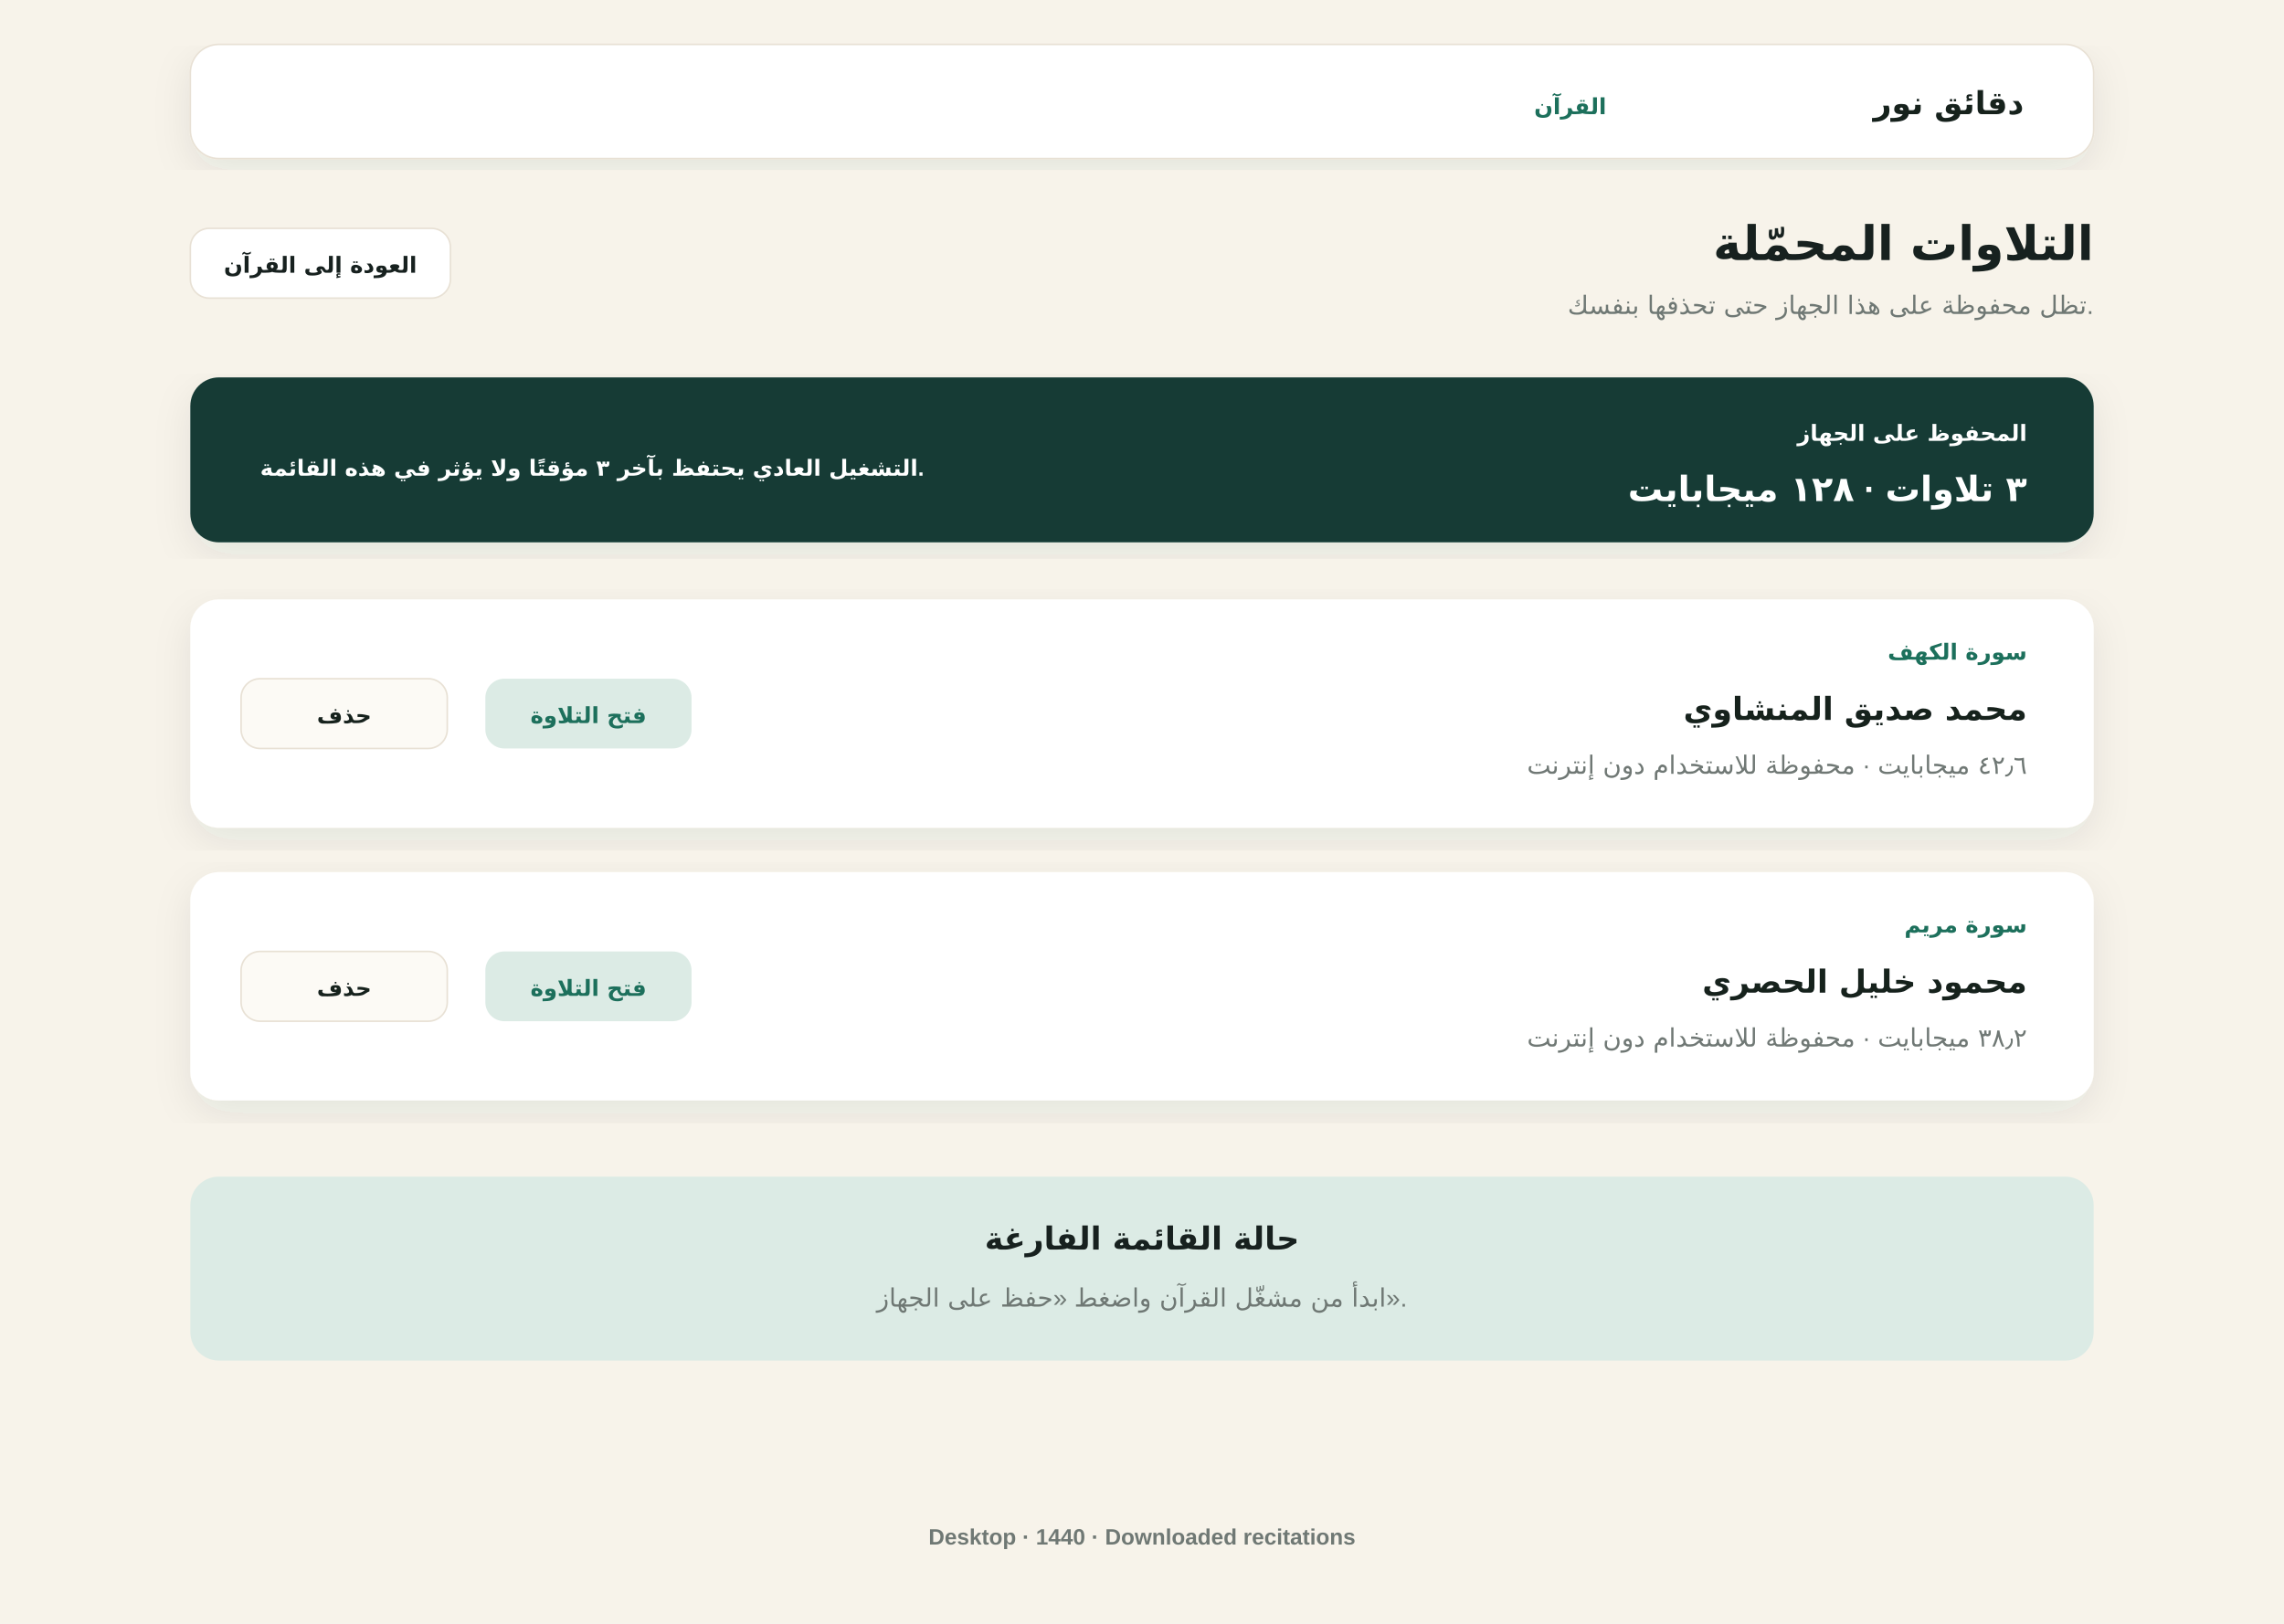
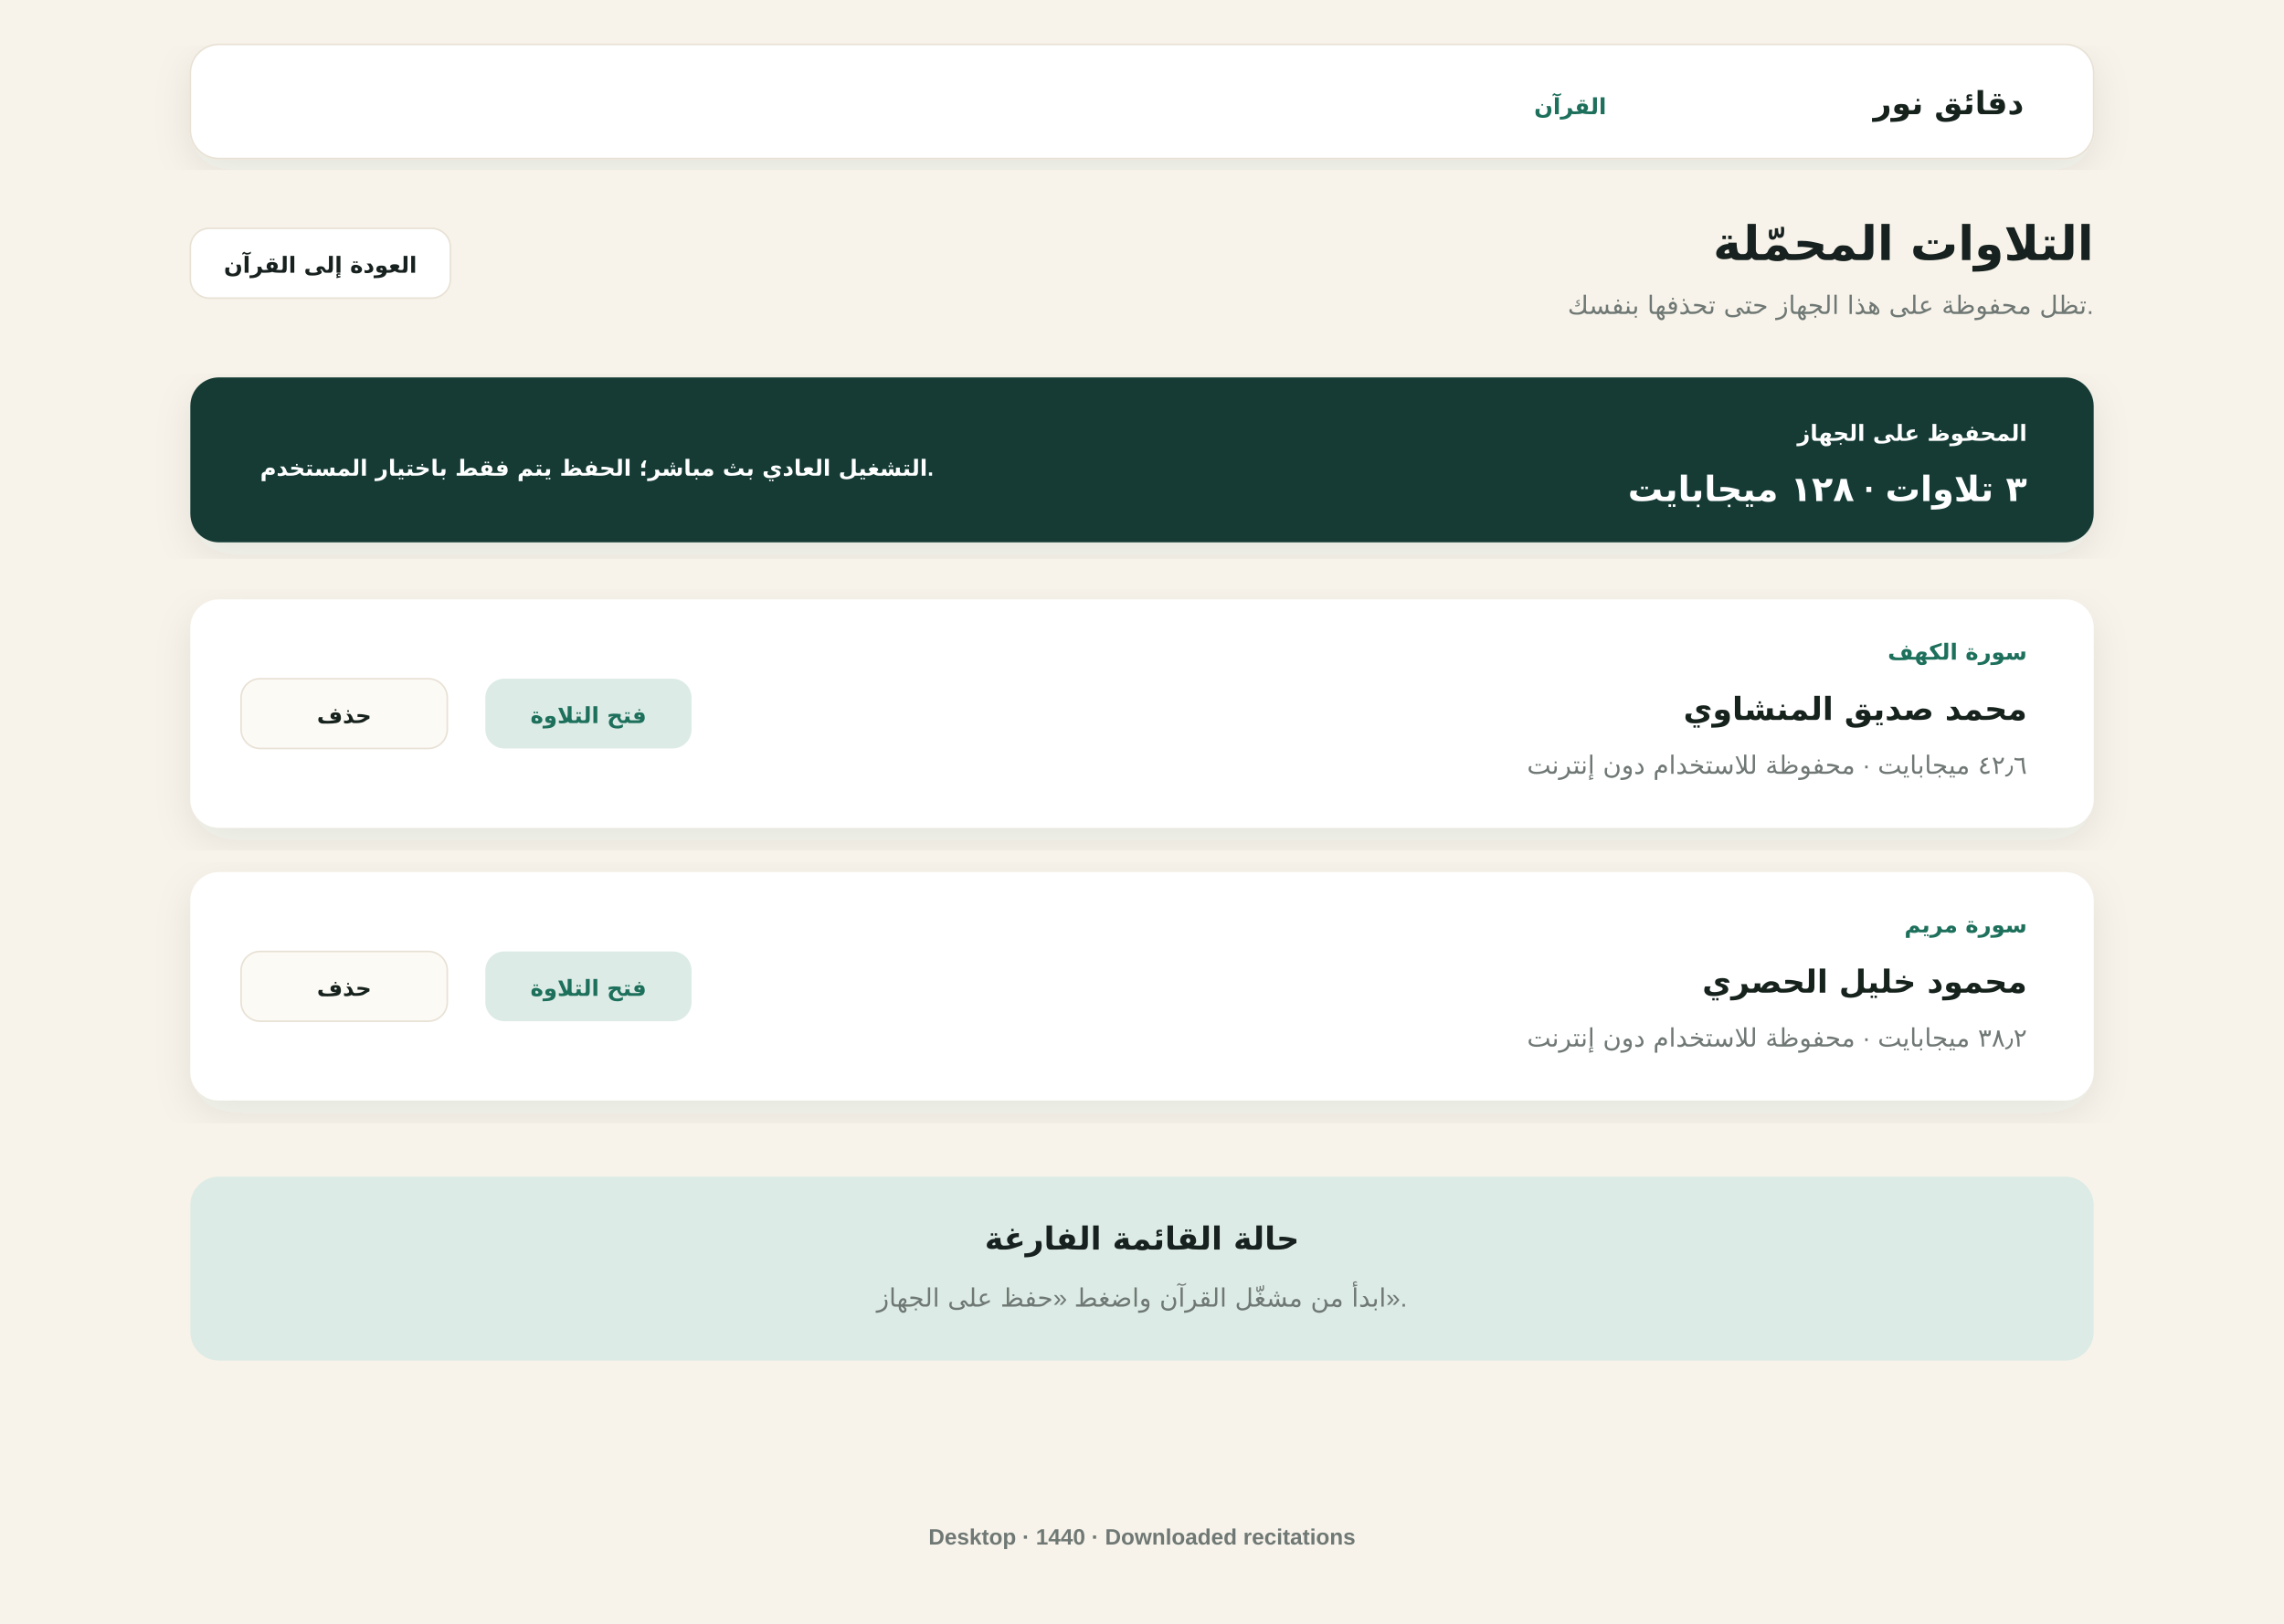
<svg xmlns="http://www.w3.org/2000/svg" width="1440" height="1024" viewBox="0 0 1440 1024">
  <defs>
    <filter id="s">
      <feDropShadow dx="0" dy="8" stdDeviation="12" flood-color="#123B35" flood-opacity=".08" />
    </filter>
    <style>.ui{font-family:Cairo,Arial,sans-serif;fill:#17211F}.muted{fill:#6F7874}.label{font-size:14px;font-weight:600}.body{font-size:16px}.title{font-size:30px;font-weight:700}.green{fill:#1F6F5B}.white{fill:#fff}</style>
  </defs>
  <rect width="1440" height="1024" fill="#F7F3EA" />
  <g id="AppHeader" filter="url(#s)">
    <rect x="120" y="28" width="1200" height="72" rx="18" fill="#fff" stroke="#E8E1D5" />
    <text x="1276" y="72" text-anchor="end" class="ui" font-size="20" font-weight="700">دقائق نور</text>
    <text x="990" y="72" text-anchor="middle" class="ui label green">القرآن</text>
  </g>
  <g id="PageHeader">
    <text x="1320" y="164" text-anchor="end" class="ui title">التلاوات المحمّلة</text>
    <text x="1320" y="198" text-anchor="end" class="ui body muted">تظل محفوظة على هذا الجهاز حتى تحذفها بنفسك.</text>
    <rect x="120" y="144" width="164" height="44" rx="12" fill="#fff" stroke="#E8E1D5" />
    <text x="202" y="172" text-anchor="middle" class="ui label">العودة إلى القرآن</text>
  </g>
  <g id="StorageSummary" filter="url(#s)">
    <rect x="120" y="238" width="1200" height="104" rx="18" fill="#123B35" />
    <text x="1278" y="278" text-anchor="end" class="ui white label">المحفوظ على الجهاز</text>
    <text x="1278" y="316" text-anchor="end" class="ui white" font-size="22" font-weight="700">٣ تلاوات · ١٢٨ ميجابايت</text>
-     <text x="164" y="300" class="ui white label">التشغيل العادي يحتفظ بآخر ٣ مؤقتًا ولا يؤثر في هذه القائمة.</text>
+     <text x="164" y="300" class="ui white label">التشغيل العادي بث مباشر؛ الحفظ يتم فقط باختيار المستخدم.</text>
  </g>
  <g id="Downloads" class="ui">
    <g filter="url(#s)">
      <rect x="120" y="378" width="1200" height="144" rx="18" fill="#fff" />
      <text x="1278" y="416" text-anchor="end" class="label green">سورة الكهف</text>
      <text x="1278" y="454" text-anchor="end" font-size="20" font-weight="700">محمد صديق المنشاوي</text>
      <text x="1278" y="488" text-anchor="end" class="body muted">٤٢٫٦ ميجابايت · محفوظة للاستخدام دون إنترنت</text>
      <rect x="306" y="428" width="130" height="44" rx="12" fill="#DCEBE5" />
      <text x="371" y="456" text-anchor="middle" class="label green">فتح التلاوة</text>
      <rect x="152" y="428" width="130" height="44" rx="12" fill="#FCFAF5" stroke="#E8E1D5" />
      <text x="217" y="456" text-anchor="middle" class="label">حذف</text>
    </g>
    <g filter="url(#s)">
      <rect x="120" y="550" width="1200" height="144" rx="18" fill="#fff" />
      <text x="1278" y="588" text-anchor="end" class="label green">سورة مريم</text>
      <text x="1278" y="626" text-anchor="end" font-size="20" font-weight="700">محمود خليل الحصري</text>
      <text x="1278" y="660" text-anchor="end" class="body muted">٣٨٫٢ ميجابايت · محفوظة للاستخدام دون إنترنت</text>
      <rect x="306" y="600" width="130" height="44" rx="12" fill="#DCEBE5" />
      <text x="371" y="628" text-anchor="middle" class="label green">فتح التلاوة</text>
      <rect x="152" y="600" width="130" height="44" rx="12" fill="#FCFAF5" stroke="#E8E1D5" />
      <text x="217" y="628" text-anchor="middle" class="label">حذف</text>
    </g>
  </g>
  <g id="EmptyState">
    <rect x="120" y="742" width="1200" height="116" rx="18" fill="#DCEBE5" />
    <text x="720" y="788" text-anchor="middle" class="ui" font-size="20" font-weight="700">حالة القائمة الفارغة</text>
    <text x="720" y="824" text-anchor="middle" class="ui body muted">ابدأ من مشغّل القرآن واضغط «حفظ على الجهاز».</text>
  </g>
  <text x="720" y="974" text-anchor="middle" class="ui label muted">Desktop · 1440 · Downloaded recitations</text>
</svg>
